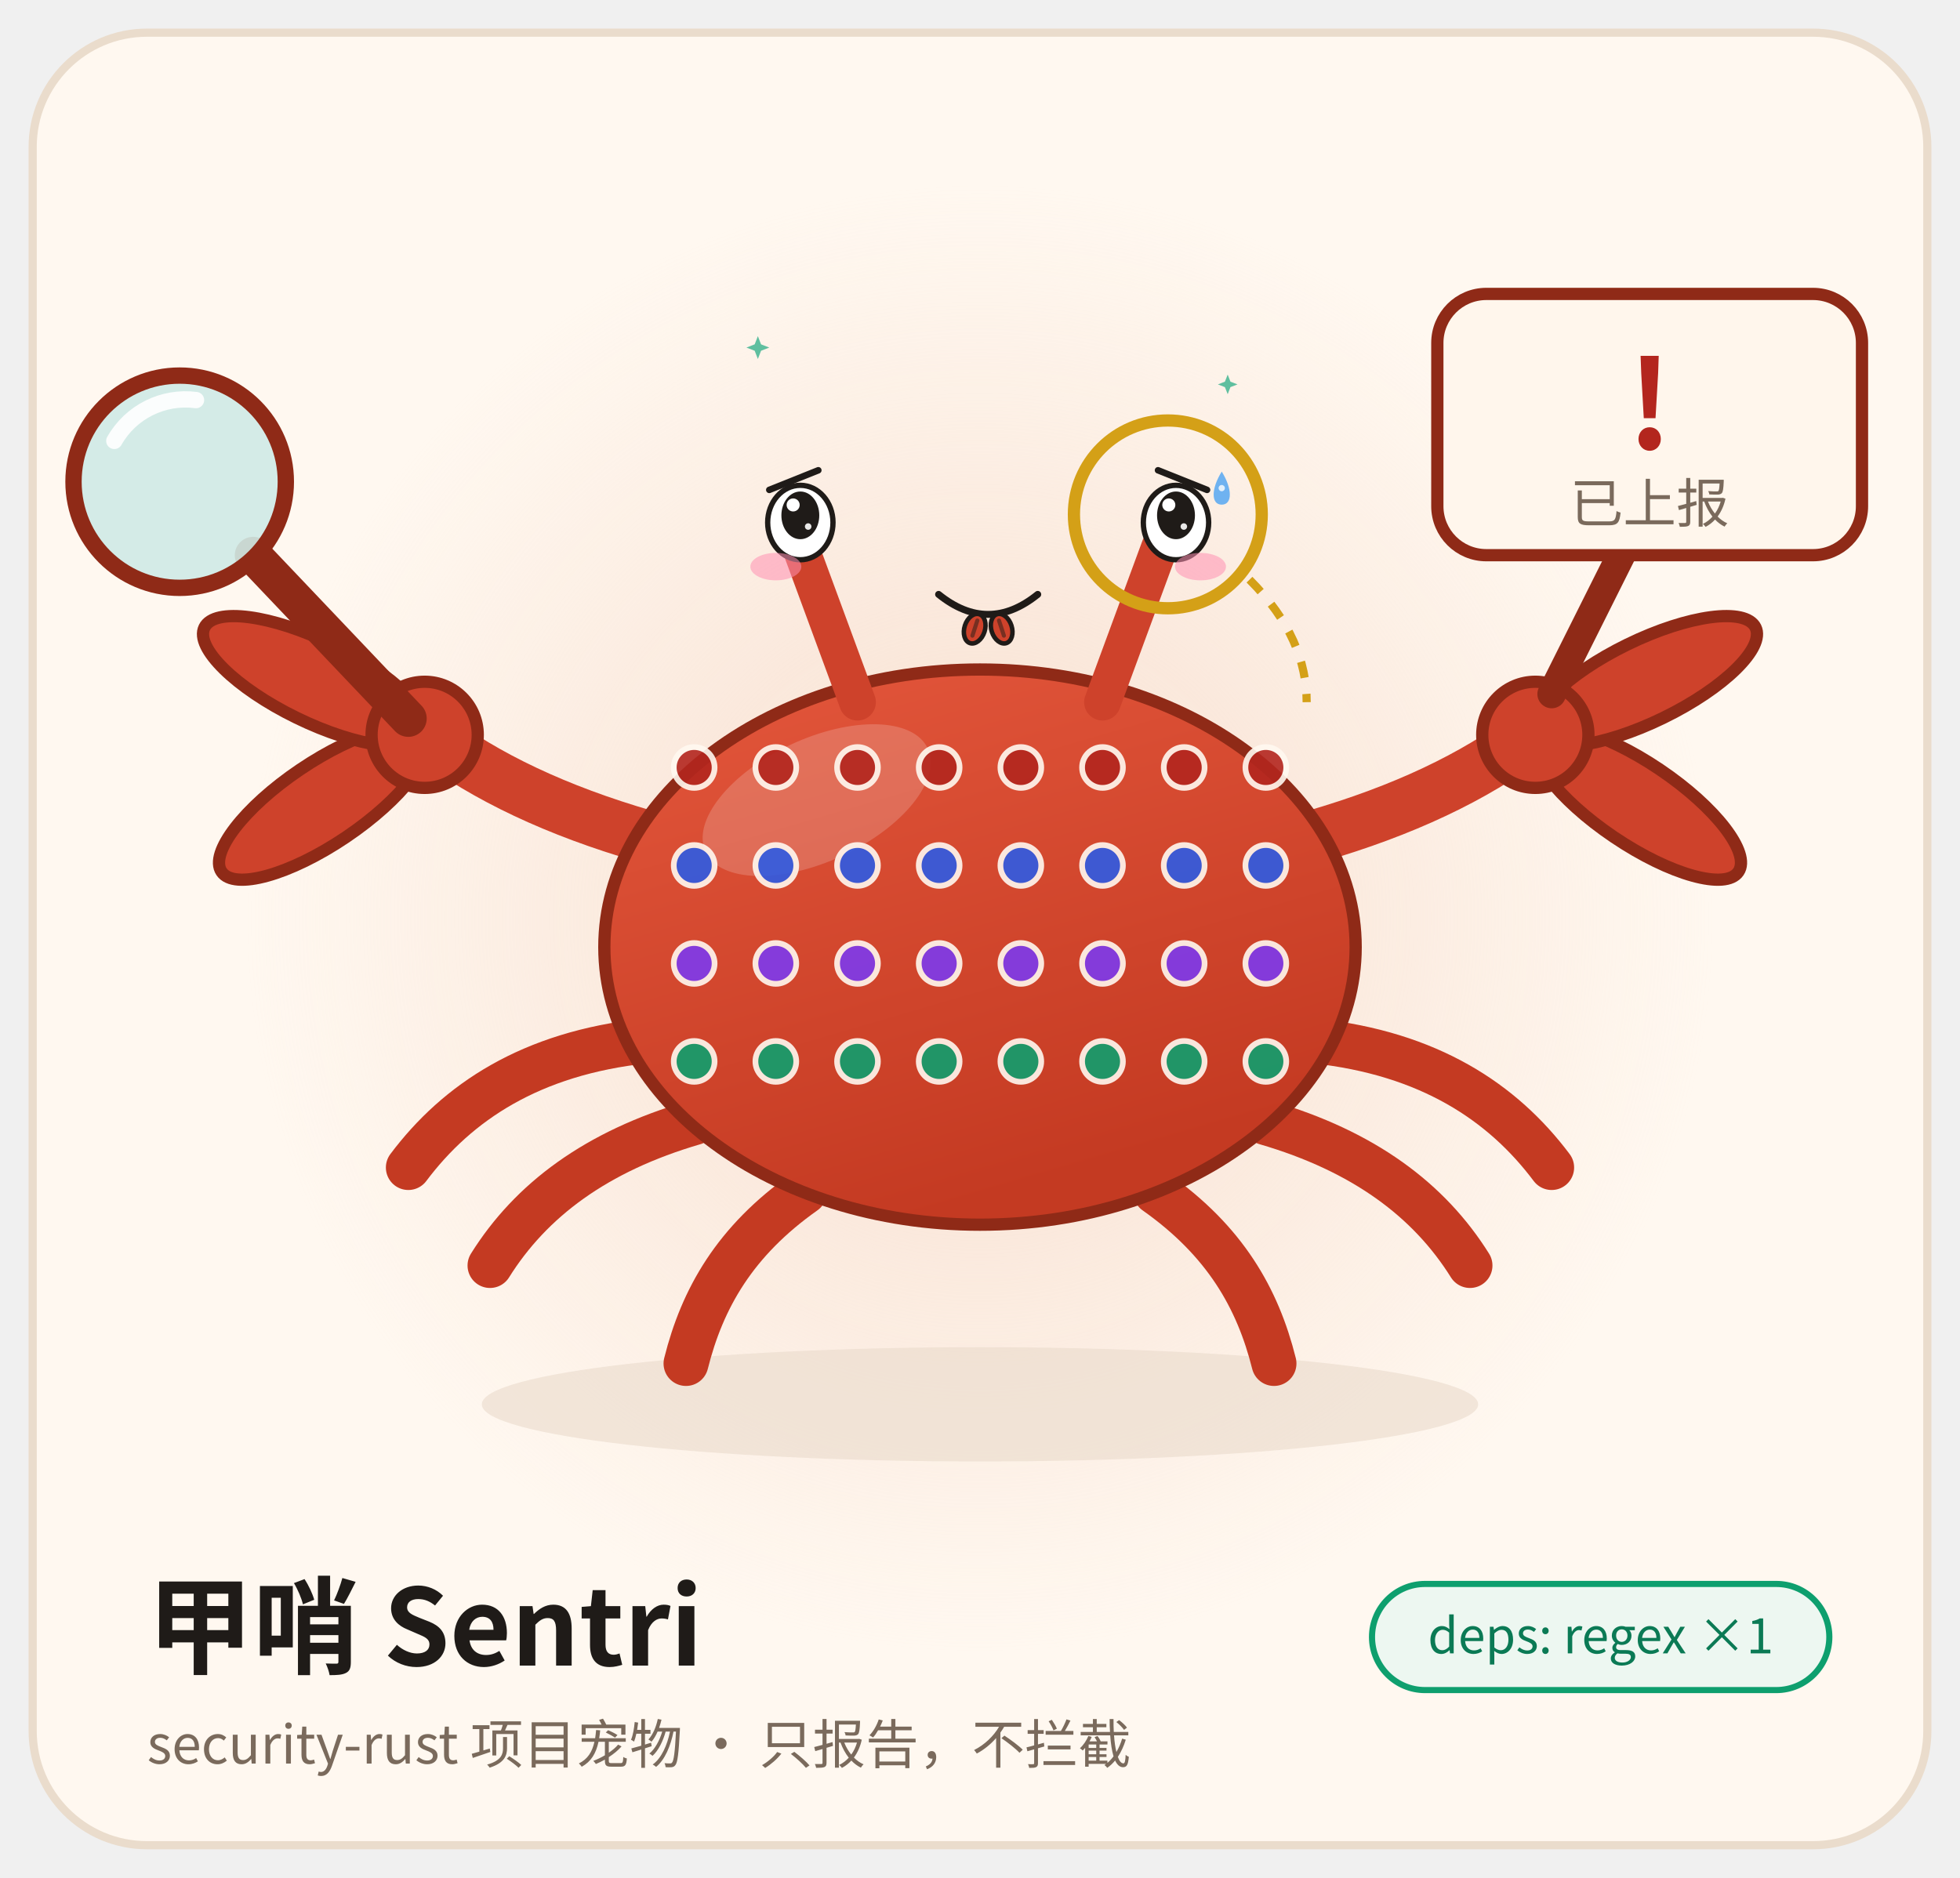
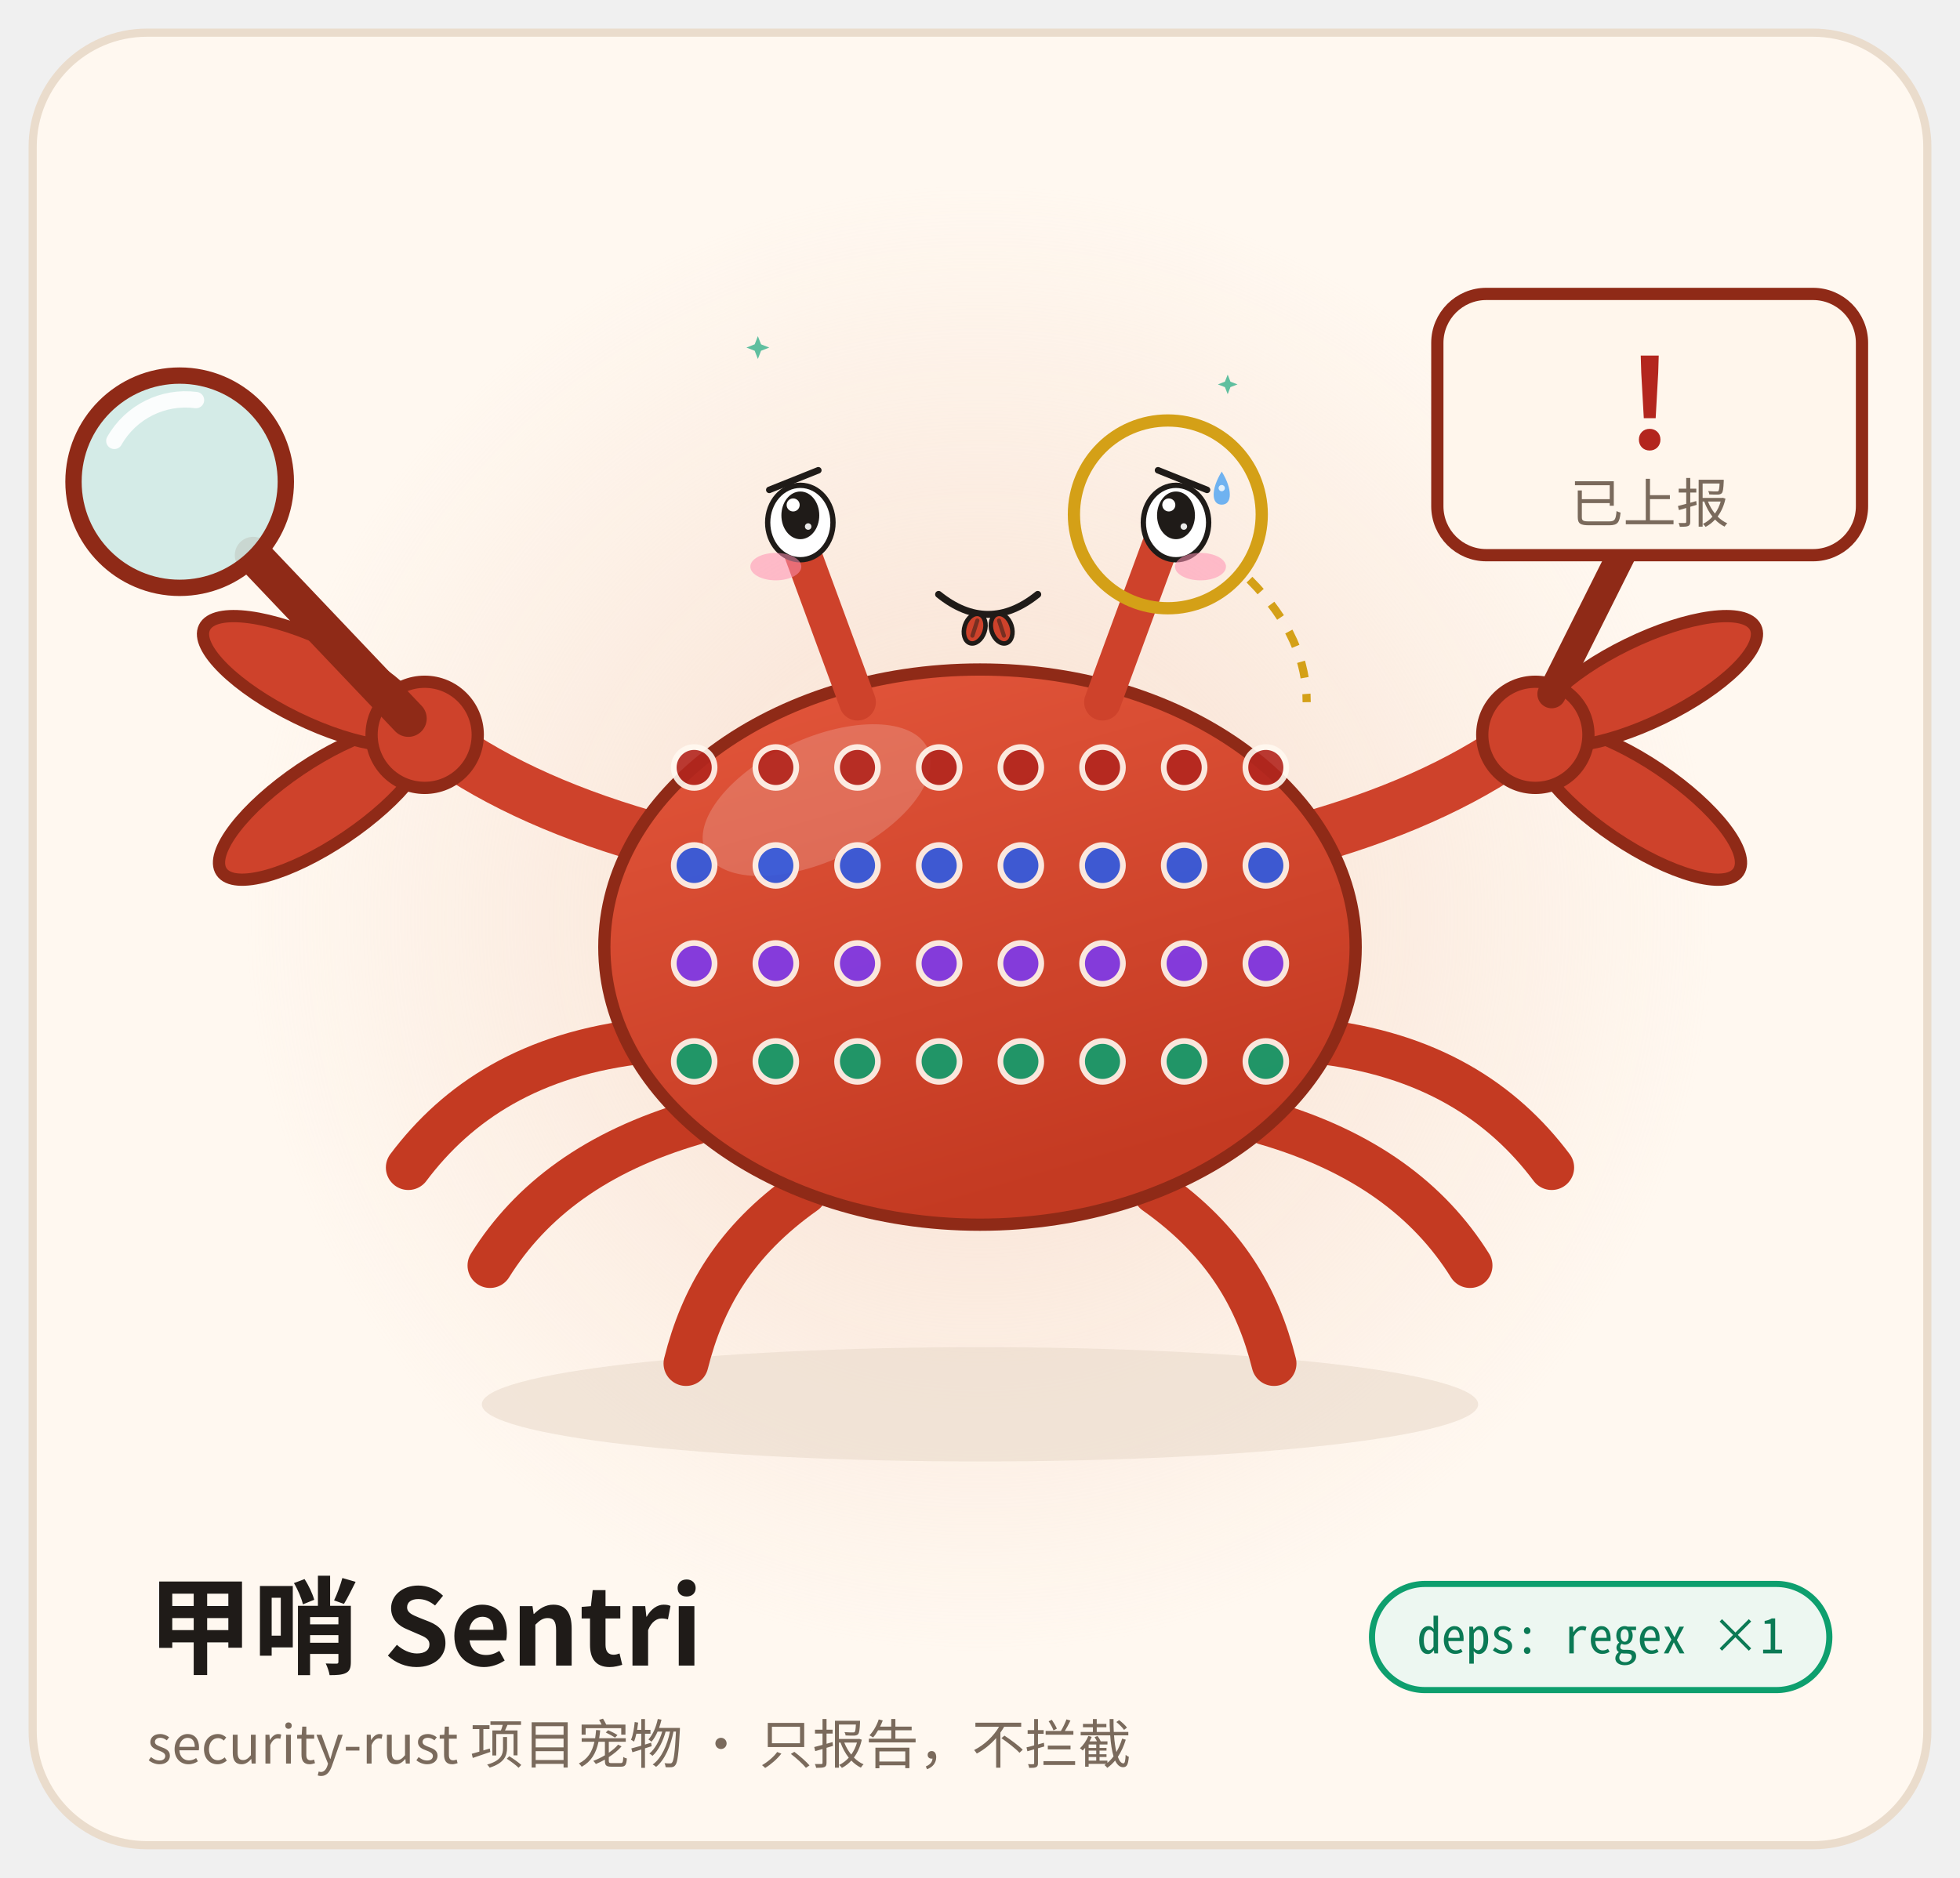
<svg xmlns="http://www.w3.org/2000/svg" viewBox="0 0 480 460" width="480" height="460" role="img" aria-label="甲哨 Sentri · 讨好 Pleasing">
  <style>
.ex-motion { animation: ex-nod 1.7s ease-in-out infinite; transform-box: fill-box; transform-origin: 50% 50%; }
.ex-anim-tear { animation: ex-tear 1.8s ease-in infinite; transform-box: fill-box; transform-origin: center; }
.ex-anim-sweat { animation: ex-tear 1.5s ease-in infinite; transform-box: fill-box; transform-origin: center; }
.ex-anim-heart { animation: ex-heart 2.2s ease-out infinite; transform-box: fill-box; transform-origin: center; }
.ex-anim-spark { animation: ex-spark 1.9s ease-in-out infinite; transform-box: fill-box; transform-origin: center; }
.ex-anim-rain { animation: ex-rain 1.4s linear infinite; transform-box: fill-box; transform-origin: center; }
.ex-anim-confetti { animation: ex-confetti 2.4s linear infinite; transform-box: fill-box; transform-origin: center; }
.ex-anim-pulse { animation: ex-pulse 1.6s ease-in-out infinite; transform-box: fill-box; transform-origin: center; }
.ex-anim-knock { animation: ex-knock 0.55s ease-in-out infinite; transform-box: fill-box; transform-origin: center; }
.ex-anim-knockline { animation: ex-knockline 0.55s ease-out infinite; transform-box: fill-box; transform-origin: center; }
.ex-anim-palm { animation: ex-palm 0.9s ease-in-out infinite; transform-box: fill-box; transform-origin: center; }
.ex-anim-steam { animation: ex-steam 1.8s ease-out infinite; transform-box: fill-box; transform-origin: center; }
.ex-anim-shock { animation: ex-shock 0.5s ease-in-out infinite; transform-box: fill-box; transform-origin: center; }
.ex-anim-please { animation: ex-please 1.4s ease-in-out infinite; transform-box: fill-box; transform-origin: center; }
.ex-anim-drift { animation: ex-drift 4.5s ease-in-out infinite; transform-box: fill-box; transform-origin: center; }
@keyframes ex-nod { 0%,100% { transform: translateY(0); } 50% { transform: translateY(2.56px); } }
@keyframes ex-tear { 0% { transform: translateY(0); opacity: 0; } 18% { opacity: 1; } 100% { transform: translateY(8.8px); opacity: 0; } }
@keyframes ex-heart { 0% { transform: translateY(0) scale(.65); opacity: 0; } 20% { opacity: 1; } 100% { transform: translateY(-14.4px) scale(1.15); opacity: 0; } }
@keyframes ex-spark { 0%,100% { transform: scale(.6) rotate(0deg); opacity: .3; } 50% { transform: scale(1.15) rotate(25deg); opacity: 1; } }
@keyframes ex-rain { 0% { transform: translateY(0); opacity: 0; } 20% { opacity: 1; } 100% { transform: translateY(9.6px); opacity: 0; } }
@keyframes ex-confetti { 0% { transform: translateY(-4px) rotate(0deg); opacity: 1; } 100% { transform: translateY(14px) rotate(200deg); opacity: 0; } }
@keyframes ex-pulse { 0%,100% { transform: scale(1); opacity: .35; } 50% { transform: scale(1.18); opacity: .7; } }
@keyframes ex-knock { 0%,100% { transform: translateX(3.6px); } 35% { transform: translateX(0); } }
@keyframes ex-knockline { 0%,100% { transform: scaleX(.6); opacity: .35; } 35% { transform: scaleX(1); opacity: 1; } }
@keyframes ex-palm { 0%,100% { transform: translateY(0) rotate(0deg); } 50% { transform: translateY(-1px) rotate(-4deg); } }
@keyframes ex-steam { 0% { transform: translateY(0); opacity: .7; } 100% { transform: translateY(-7.2px); opacity: 0; } }
@keyframes ex-shock { 0%,100% { transform: scaleX(.7); opacity: .4; } 50% { transform: scaleX(1.25); opacity: 1; } }
@keyframes ex-please { 0%,100% { transform: translateY(0); } 50% { transform: translateY(-1.5px); } }
@keyframes ex-drift { 0%,100% { transform: translateY(0); } 50% { transform: translateY(-1.6px); } }
@media (prefers-reduced-motion: reduce) {
  .ex-motion, [class*="ex-anim-"] { animation: none !important; }
}
</style>
  <g class="ex-motion ex-pleasing">
    <g class="ex-base">
      <defs>
        <linearGradient id="shell" x1="0" y1="0" x2="0.4" y2="1">
          <stop offset="0" stop-color="#E4573C" />
          <stop offset="1" stop-color="#C43A22" />
        </linearGradient>
        <radialGradient id="glow" cx="0.5" cy="0.5" r="0.5">
          <stop offset="0" stop-color="#F6D9C8" stop-opacity="0.85" />
          <stop offset="1" stop-color="#F6D9C8" stop-opacity="0" />
        </radialGradient>
      </defs>
      <rect x="8" y="8" width="464" height="444" rx="28" fill="#FFF8F0" stroke="#EADCCC" stroke-width="2" />
      <circle cx="240" cy="225" r="180" fill="url(#glow)" />
      <ellipse cx="240" cy="344" rx="122" ry="14" fill="#E9DACB" opacity="0.6" />
      <g stroke="#C43A22" stroke-width="11" stroke-linecap="round" fill="none">
        <path d="M158 255 C130 258 112 270 100 286" />
        <path d="M170 275 C146 282 130 294 120 310" />
        <path d="M197 292 C180 304 172 318 168 334" />
        <path d="M322 255 C350 258 368 270 380 286" />
        <path d="M310 275 C334 282 350 294 360 310" />
        <path d="M283 292 C300 304 308 318 312 334" />
      </g>
      <g stroke="#CE422B" stroke-width="13" stroke-linecap="round" fill="none">
        <path d="M162 206 C140 200 122 192 108 182" />
        <path d="M318 206 C340 200 358 192 372 182" />
      </g>
      <ellipse cx="240" cy="232" rx="92" ry="68" fill="url(#shell)" stroke="#8F2A17" stroke-width="3" />
      <ellipse cx="200" cy="196" rx="30" ry="15" fill="#FFFFFF" opacity="0.18" transform="rotate(-25 200 196)" />
      <g>
        <g fill="#B3261E" opacity="0.9" stroke="#FFF8F0" stroke-width="1.4">
          <circle cx="170" cy="188" r="5" />
          <circle cx="190" cy="188" r="5" />
          <circle cx="210" cy="188" r="5" />
          <circle cx="230" cy="188" r="5" />
          <circle cx="250" cy="188" r="5" />
          <circle cx="270" cy="188" r="5" />
          <circle cx="290" cy="188" r="5" />
          <circle cx="310" cy="188" r="5" />
        </g>
        <g fill="#2D5BE3" opacity="0.9" stroke="#FFF8F0" stroke-width="1.4">
          <circle cx="170" cy="212" r="5" />
          <circle cx="190" cy="212" r="5" />
          <circle cx="210" cy="212" r="5" />
          <circle cx="230" cy="212" r="5" />
          <circle cx="250" cy="212" r="5" />
          <circle cx="270" cy="212" r="5" />
          <circle cx="290" cy="212" r="5" />
          <circle cx="310" cy="212" r="5" />
        </g>
        <g fill="#7C3AED" opacity="0.9" stroke="#FFF8F0" stroke-width="1.4">
          <circle cx="170" cy="236" r="5" />
          <circle cx="190" cy="236" r="5" />
          <circle cx="210" cy="236" r="5" />
          <circle cx="230" cy="236" r="5" />
          <circle cx="250" cy="236" r="5" />
          <circle cx="270" cy="236" r="5" />
          <circle cx="290" cy="236" r="5" />
          <circle cx="310" cy="236" r="5" />
        </g>
        <g fill="#0E9F6E" opacity="0.9" stroke="#FFF8F0" stroke-width="1.4">
          <circle cx="170" cy="260" r="5" />
          <circle cx="190" cy="260" r="5" />
          <circle cx="210" cy="260" r="5" />
          <circle cx="230" cy="260" r="5" />
          <circle cx="250" cy="260" r="5" />
          <circle cx="270" cy="260" r="5" />
          <circle cx="290" cy="260" r="5" />
          <circle cx="310" cy="260" r="5" />
        </g>
      </g>
      <g stroke="#CE422B" stroke-width="9" stroke-linecap="round">
        <path d="M210 172 L196 134" />
        <path d="M270 172 L284 134" />
      </g>
      <circle cx="286" cy="126" r="23" fill="none" stroke="#D4A017" stroke-width="3" />
      <path d="M306 142 C316 152 320 162 320 172" stroke="#D4A017" stroke-width="2" stroke-dasharray="4 4" fill="none" />
      <g transform="translate(104 180)">
        <ellipse cx="-30" cy="0" rx="30" ry="10" fill="#CE422B" stroke="#8F2A17" stroke-width="3" transform="rotate(-34)" />
        <ellipse cx="-30" cy="0" rx="30" ry="10" fill="#CE422B" stroke="#8F2A17" stroke-width="3" transform="rotate(26)" />
        <circle cx="0" cy="0" r="13" fill="#CE422B" stroke="#8F2A17" stroke-width="3" />
      </g>
      <path d="M62 136 L100 176" stroke="#8F2A17" stroke-width="9" stroke-linecap="round" />
      <circle cx="44" cy="118" r="26" fill="#CFEAE6" fill-opacity="0.9" stroke="#8F2A17" stroke-width="4" />
      <path d="M28 108 A20 20 0 0 1 48 98" stroke="#FFFFFF" stroke-width="4" stroke-linecap="round" fill="none" opacity="0.9" />
      <g transform="translate(376 180) scale(-1 1)">
        <ellipse cx="-30" cy="0" rx="30" ry="10" fill="#CE422B" stroke="#8F2A17" stroke-width="3" transform="rotate(-34)" />
        <ellipse cx="-30" cy="0" rx="30" ry="10" fill="#CE422B" stroke="#8F2A17" stroke-width="3" transform="rotate(26)" />
        <circle cx="0" cy="0" r="13" fill="#CE422B" stroke="#8F2A17" stroke-width="3" />
      </g>
      <path d="M380 170 L398 134" stroke="#8F2A17" stroke-width="7" stroke-linecap="round" />
      <rect x="352" y="72" width="104" height="64" rx="12" fill="#FFF6EC" stroke="#8F2A17" stroke-width="3" />
-       <text x="404" y="110" text-anchor="middle" font-family="ui-monospace, Menlo, Consolas, 'Noto Sans CJK SC', monospace" font-size="30" font-weight="700" fill="#B3261E">!</text>
-       <text x="404" y="128" text-anchor="middle" font-family="system-ui, -apple-system, 'Noto Sans CJK SC', 'Source Han Sans SC', 'PingFang SC', 'Microsoft YaHei', sans-serif" font-size="13" fill="#7A6A5C">已上报</text>
-       <text x="36" y="408" font-family="system-ui, -apple-system, 'Noto Sans CJK SC', 'Source Han Sans SC', 'PingFang SC', 'Microsoft YaHei', sans-serif" font-size="26" font-weight="700" fill="#1F1B18">甲哨 Sentri</text>
-       <text x="36" y="432" font-family="system-ui, -apple-system, 'Noto Sans CJK SC', 'Source Han Sans SC', 'PingFang SC', 'Microsoft YaHei', sans-serif" font-size="13" fill="#7A6A5C">security-rust 项目宠物 · 只报告，不拦截</text>
+       <text x="404" y="110" text-anchor="middle" font-family="ui-monospace, 'Noto Sans Mono CJK SC', 'Source Han Mono SC', monospace" font-size="30" font-weight="700" fill="#B3261E">!</text>
+       <text x="404" y="128" text-anchor="middle" font-family="system-ui, 'Noto Sans CJK SC', 'Source Han Sans SC', sans-serif" font-size="13" fill="#7A6A5C">已上报</text>
+       <text x="36" y="408" font-family="system-ui, 'Noto Sans CJK SC', 'Source Han Sans SC', sans-serif" font-size="26" font-weight="700" fill="#1F1B18">甲哨 Sentri</text>
+       <text x="36" y="432" font-family="system-ui, 'Noto Sans CJK SC', 'Source Han Sans SC', sans-serif" font-size="13" fill="#7A6A5C">security-rust 项目宠物 · 只报告，不拦截</text>
      <rect x="336" y="388" width="112" height="26" rx="13" fill="#EDF7F1" stroke="#0E9F6E" stroke-width="1.5" />
-       <text x="392" y="405" text-anchor="middle" font-family="ui-monospace, Menlo, Consolas, 'Noto Sans CJK SC', monospace" font-size="12" fill="#0B7A55">deps: regex ×1</text>
+       <text x="392" y="405" text-anchor="middle" font-family="ui-monospace, 'Noto Sans Mono CJK SC', 'Source Han Mono SC', monospace" font-size="12" fill="#0B7A55">deps: regex ×1</text>
    </g>
    <g class="ex-face">
      <path d="M 188.4,120 L 200.4,115.2" stroke="#1F1B18" stroke-width="1.6" stroke-linecap="round" />
      <path d="M 295.6,120 L 283.6,115.2" stroke="#1F1B18" stroke-width="1.6" stroke-linecap="round" />
      <ellipse cx="196" cy="128" rx="8" ry="9.12" fill="#FFFFFF" stroke="#1F1B18" stroke-width="1.3" />
      <ellipse cx="196" cy="126.24" rx="4.64" ry="5.84" fill="#1F1B18" />
      <circle cx="194.24" cy="123.69" r="1.6" fill="#FFFFFF" />
      <circle cx="197.92" cy="128.98" r="0.8" fill="#FFFFFF" opacity=".9" />
      <ellipse cx="288" cy="128" rx="8" ry="9.12" fill="#FFFFFF" stroke="#1F1B18" stroke-width="1.3" />
      <ellipse cx="288" cy="126.24" rx="4.64" ry="5.84" fill="#1F1B18" />
      <circle cx="286.24" cy="123.69" r="1.6" fill="#FFFFFF" />
      <circle cx="289.92" cy="128.98" r="0.8" fill="#FFFFFF" opacity=".9" />
      <path d="M 229.86,145.6 Q 242,155.4 254.14,145.6" fill="none" stroke="#1F1B18" stroke-width="1.7" stroke-linecap="round" />
      <ellipse cx="190" cy="138.8" rx="6.24" ry="3.36" fill="#FF8FB3" opacity="0.55" />
      <ellipse cx="294" cy="138.8" rx="6.24" ry="3.36" fill="#FF8FB3" opacity="0.55" />
      <g transform="translate(0 0)">
        <path class="ex-anim-sweat" style="animation-delay:0.2s" d="M 299.2,115.52 C 301.84,119.74 301.84,123.62 299.2,123.62 C 296.56,123.62 296.56,119.74 299.2,115.52 Z" fill="#6FB2F0" />
        <circle cx="299.2" cy="119.57" r="0.77" fill="#FFFFFF" opacity=".8" />
      </g>
      <path class="ex-anim-spark" style="animation-delay:0.3s" d="M 185.6,82.34 L 186.38,84.35 L 188.4,85.14 L 186.38,85.92 L 185.6,87.94 L 184.82,85.92 L 182.8,85.14 L 184.82,84.35 Z" fill="#5FBF9F" />
      <path class="ex-anim-spark" style="animation-delay:0.8s" d="M 300.66,91.76 L 301.33,93.49 L 303.06,94.16 L 301.33,94.83 L 300.66,96.56 L 299.98,94.83 L 298.26,94.16 L 299.98,93.49 Z" fill="#5FBF9F" />
      <g transform="translate(238.7 154) rotate(18)">
        <g class="ex-anim-please">
          <ellipse rx="2.52" ry="3.72" fill="#CE422B" stroke="#1F1B18" stroke-width="1.1" />
          <path d="M 0,-2.1 L 0,1.8" stroke="#1F1B18" stroke-width="1" stroke-linecap="round" opacity=".5" />
        </g>
      </g>
      <g transform="translate(245.3 154) rotate(-18)">
        <g class="ex-anim-please">
          <ellipse rx="2.52" ry="3.72" fill="#CE422B" stroke="#1F1B18" stroke-width="1.1" />
          <path d="M 0,-2.1 L 0,1.8" stroke="#1F1B18" stroke-width="1" stroke-linecap="round" opacity=".5" />
        </g>
      </g>
    </g>
  </g>
</svg>
